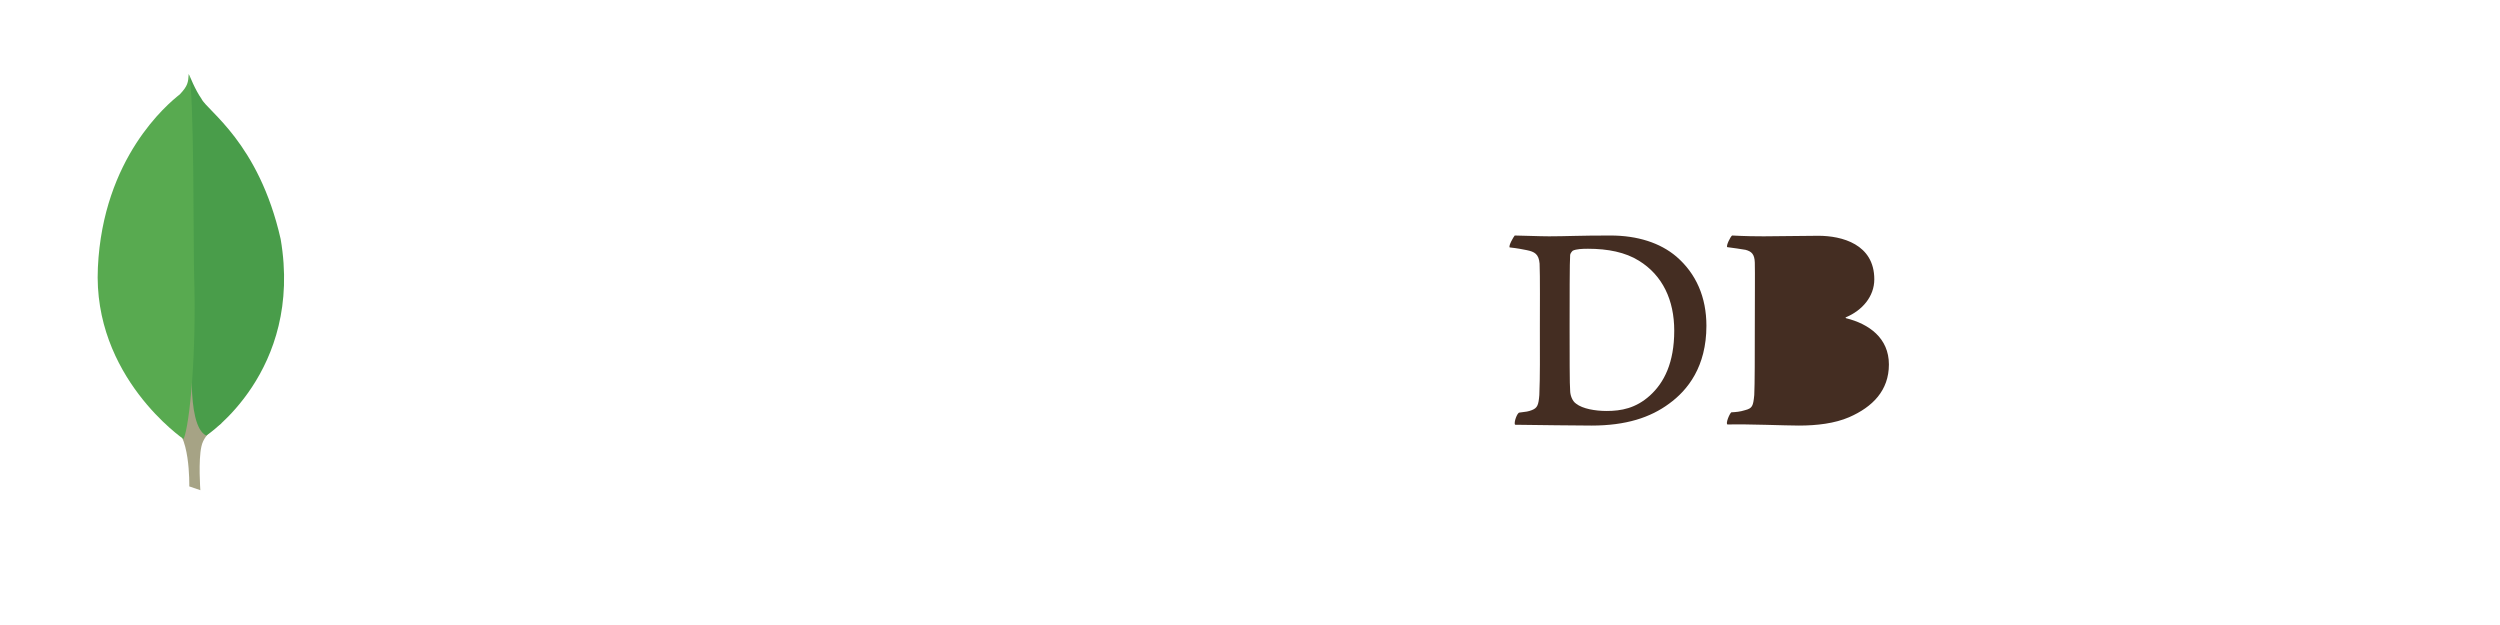
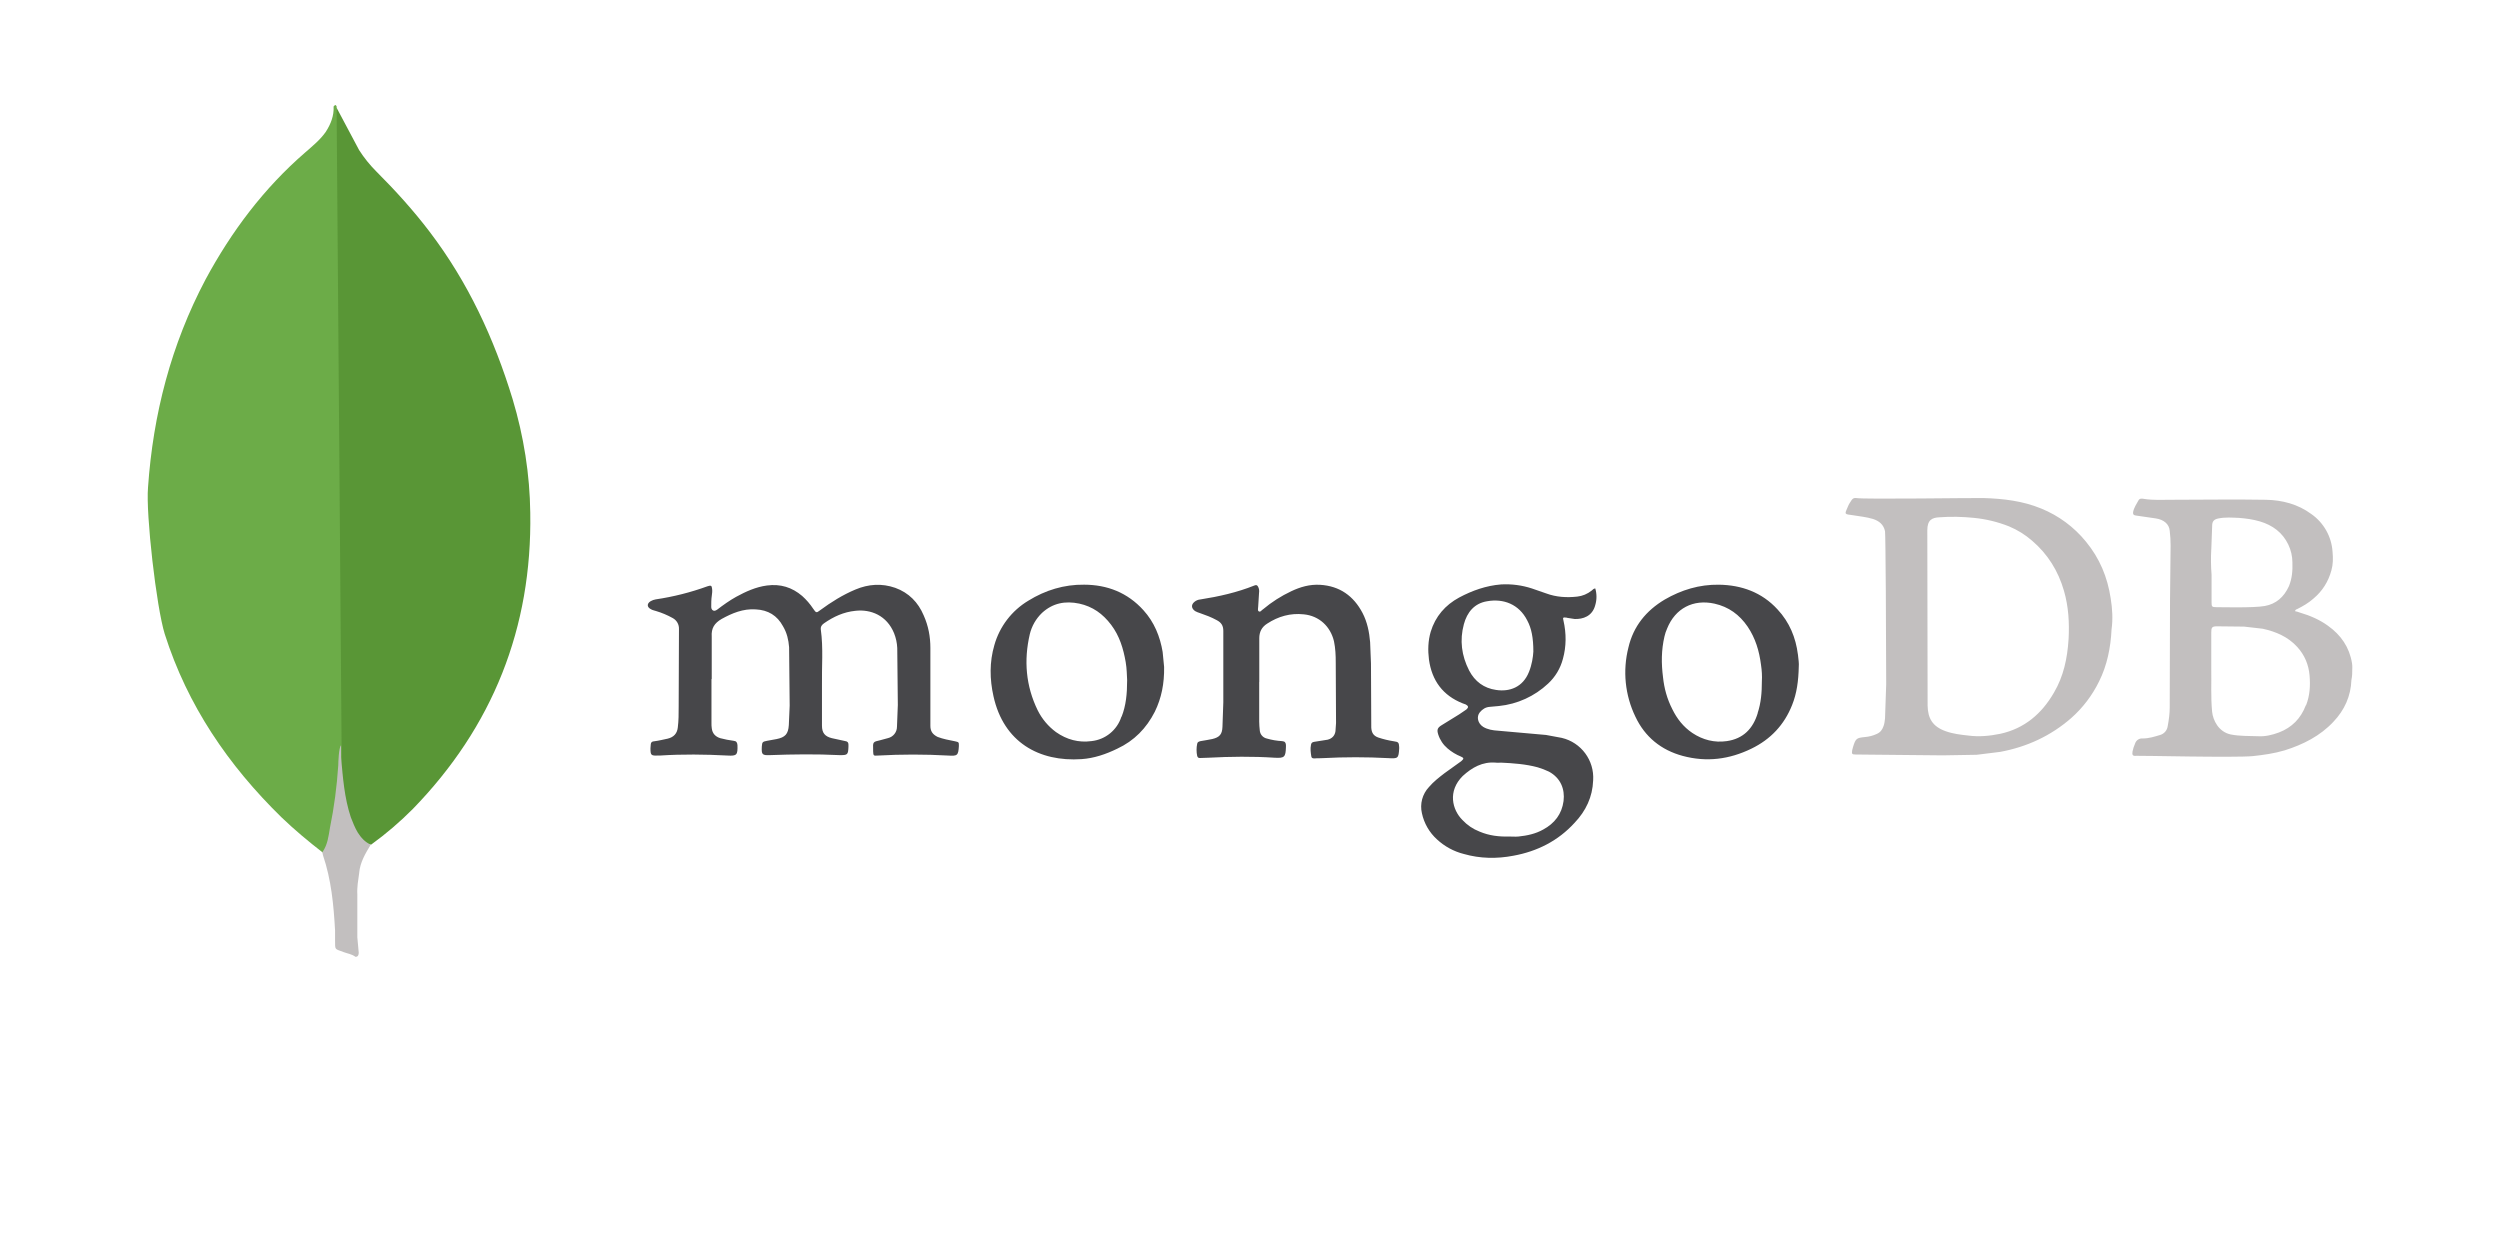
- <svg xmlns="http://www.w3.org/2000/svg" width="512" height="128" viewBox="0 0 512 128">
-   <g transform="translate(20, 15) scale(0.6)">
-     <g>
-       <path d="M35.053,142.317 L31.27,141.024 C31.27,141.024 31.732,121.738 24.811,120.354 C20.197,115.001 25.549,-106.659 42.159,119.615 C42.159,119.615 36.438,122.476 35.423,127.367 C34.315,132.166 35.053,142.317 35.053,142.317 L35.053,142.317 L35.053,142.317 Z" fill="#A6A385" />
-       <path d="M37.084,123.676 C37.084,123.676 70.213,101.897 62.461,56.587 C54.987,23.643 37.36,12.846 35.423,8.693 C33.301,5.74 31.27,0.572 31.27,0.572 L32.655,92.207 C32.655,92.3 29.794,120.261 37.084,123.676" fill="#499D4A" />
-       <path d="M29.333,124.875 C29.333,124.875 -1.767,103.65 0.079,66.277 C1.832,28.903 23.795,10.539 28.04,7.216 C30.809,4.264 30.901,3.156 31.086,0.203 C33.024,4.356 32.655,62.309 32.931,69.137 C33.762,95.437 31.455,119.893 29.333,124.875 L29.333,124.875 L29.333,124.875 Z" fill="#58AA50" />
-     </g>
-     <g transform="translate(100, 0)">
-       <path d="M457.889,55.388 C458.811,55.388 461.58,55.664 468.685,55.664 C475.422,55.664 480.774,55.48 487.326,55.48 C495.354,55.48 506.428,58.34 506.428,70.337 C506.428,76.243 502.275,80.95 496.831,83.257 C496.555,83.349 496.555,83.533 496.831,83.625 C504.582,85.564 511.412,90.362 511.412,99.406 C511.412,108.265 505.875,113.894 497.846,117.401 C492.955,119.523 486.865,120.261 480.682,120.261 C475.975,120.261 463.333,119.708 456.32,119.893 C455.582,119.615 456.966,116.293 457.611,115.74 C459.273,115.647 460.564,115.555 462.318,115.001 C464.81,114.356 465.086,113.617 465.455,109.834 C465.64,106.604 465.64,95.16 465.64,87.04 C465.64,75.874 465.733,68.307 465.64,64.616 C465.548,61.755 464.533,60.832 462.503,60.278 C460.934,60.002 458.35,59.632 456.227,59.356 C455.765,58.894 457.334,55.756 457.889,55.388 L457.889,55.388 L457.889,55.388 Z M404.641,112.787 C406.857,114.539 411.194,115.278 415.07,115.278 C420.053,115.278 425.036,114.356 429.835,110.018 C434.726,105.589 438.14,98.76 438.14,87.871 C438.14,77.442 434.172,68.952 426.051,63.97 C421.437,61.108 415.531,59.909 408.702,59.909 C406.672,59.909 404.734,60.002 403.535,60.555 C403.257,60.74 402.612,61.57 402.612,62.031 C402.427,63.877 402.427,78.088 402.427,86.394 C402.427,94.976 402.427,106.973 402.612,108.357 C402.612,109.742 403.257,111.864 404.641,112.787 L404.641,112.787 L404.641,112.787 Z M383.693,55.388 C385.447,55.388 392.183,55.664 395.413,55.664 C401.228,55.664 405.38,55.388 416.361,55.388 C425.589,55.388 433.341,57.879 438.878,62.585 C445.614,68.399 449.122,76.428 449.122,86.209 C449.122,100.144 442.754,108.173 436.386,112.787 C430.02,117.493 421.714,120.261 409.902,120.261 C403.627,120.261 392.83,120.077 383.878,119.984 L383.786,119.984 C383.325,119.154 384.524,115.924 385.262,115.832 C387.662,115.555 388.308,115.462 389.508,115.001 C391.445,114.263 391.815,113.248 392.092,109.834 C392.368,103.466 392.276,95.807 392.276,87.132 C392.276,80.95 392.368,68.86 392.183,64.984 C391.907,61.755 390.523,60.925 387.754,60.37 C386.37,60.094 384.524,59.724 381.941,59.448 C381.571,58.801 383.232,55.941 383.693,55.388 L383.693,55.388 L383.693,55.388 Z" fill="#442D22" />
-     </g>
+ <svg xmlns="http://www.w3.org/2000/svg" width="120" height="60">
+   <path d="M16.147 5.154l1.09 2.05a6.15 6.15 0 0 0 .824 1.024c.913.913 1.782 1.87 2.56 2.895 1.848 2.427 3.095 5.122 3.986 8.04.534 1.782.824 3.608.846 5.456.09 5.523-1.804 10.266-5.634 14.208a16.3 16.3 0 0 1-2.004 1.715c-.38 0-.557-.3-.713-.557-.3-.5-.468-1.047-.557-1.603-.134-.668-.223-1.336-.178-2.027v-.312c-.022-.067-.356-30.732-.223-30.888z" fill="#599636" />
+   <path d="M16.147 5.088c-.045-.09-.09-.022-.134.022.022.445-.134.846-.38 1.225-.267.38-.624.668-.98.98-1.982 1.715-3.54 3.786-4.788 6.102-1.648 3.118-2.516 6.458-2.76 9.977-.11 1.27.4 5.746.802 7.037 1.09 3.43 3.05 6.302 5.6 8.796.624.6 1.292 1.158 1.982 1.692.2 0 .223-.178.267-.312a6.11 6.11 0 0 0 .2-.869c.2-1.113.312-2.227.445-3.34l-.245-31.31z" fill="#6cac48" />
+   <path d="M17.24 41.9c.045-.512.3-.935.557-1.358-.267-.11-.468-.334-.624-.58-.134-.223-.245-.5-.334-.735-.312-.935-.38-1.915-.468-2.873v-.58c-.11.09-.134.846-.134.958-.067 1.024-.2 2.027-.4 3.006-.067.4-.11.802-.356 1.158 0 .045 0 .09.022.156.4 1.18.512 2.383.58 3.608v.445c0 .534-.022.423.423.6.178.067.38.09.557.223.134 0 .156-.11.156-.2l-.067-.735v-2.05c-.022-.356.045-.713.09-1.047z" fill="#c2bfbf" />
+   <g transform="matrix(1.021124 0 0 1.021124 -4.376266 -1.845946)">
+     <path d="M37.73 33.72v2.077a1.45 1.45 0 0 0 .014.246c.027.246.178.396.4.465a4.97 4.97 0 0 0 .63.123c.123.014.164.068.178.2.014.465-.027.52-.478.492-1.052-.055-2.105-.068-3.157 0h-.1c-.328.014-.355-.014-.355-.342 0-.055.014-.123.014-.178 0-.1.068-.15.164-.15.22-.027.424-.082.63-.123.287-.068.45-.246.478-.533.04-.314.04-.642.04-.957l.014-3.662a.56.56 0 0 0-.3-.52 3.89 3.89 0 0 0-.78-.328c-.082-.027-.164-.04-.232-.082-.2-.096-.205-.273-.014-.383.068-.04.15-.068.232-.082a12.42 12.42 0 0 0 2.432-.615c.164-.055.205-.04.22.123.014.1 0 .22-.014.314-.027.178-.027.355-.027.52 0 .068.014.137.082.178s.137 0 .2-.04c.287-.22.574-.424.888-.6.45-.246.93-.465 1.45-.533.63-.082 1.175.082 1.654.492a3.1 3.1 0 0 1 .519.601c.137.2.15.205.328.068.52-.383 1.066-.724 1.654-.97.615-.26 1.244-.3 1.872-.082.642.232 1.08.683 1.34 1.298.22.492.314 1 .314 1.53v3.662c0 .246.1.4.342.52.26.1.547.15.82.205.178.04.178.04.178.22-.027.45-.068.478-.506.45a29.42 29.42 0 0 0-3.293 0c-.22.014-.22.014-.232-.205v-.068c-.014-.37-.014-.37.342-.45l.355-.096a.55.55 0 0 0 .424-.533l.04-1.025-.027-2.678a2.13 2.13 0 0 0-.15-.697c-.342-.834-1.093-1.134-1.818-1.052-.547.055-1.025.273-1.476.588-.096.068-.164.15-.15.287.123.875.04 1.75.055 2.624v1.9c0 .342.137.506.465.588l.63.137c.096.014.15.055.15.164v.1c-.014.383-.04.4-.424.396-1.093-.055-2.187-.04-3.266 0-.37.014-.4-.027-.383-.4.014-.22.04-.232.246-.273l.45-.082c.4-.082.547-.232.574-.656l.04-.916-.027-2.747c-.027-.342-.1-.67-.287-.984-.273-.506-.7-.765-1.285-.793-.588-.04-1.107.178-1.6.45-.342.2-.492.437-.465.834v1.995zm25.747.083v1.927a4.13 4.13 0 0 0 .027.41.42.42 0 0 0 .328.383 3.19 3.19 0 0 0 .724.123c.137.014.164.068.178.178v.096c-.014.478-.068.533-.533.506-1.04-.068-2.077-.055-3.116 0l-.4.014c-.082 0-.1-.04-.123-.096a1.39 1.39 0 0 1 0-.574c.014-.082.068-.1.15-.123.2-.027.37-.068.56-.1.342-.082.465-.22.478-.574l.04-1.148v-3.362c0-.246-.096-.396-.314-.506-.246-.137-.506-.232-.78-.328-.082-.027-.164-.055-.232-.096-.178-.123-.2-.3-.027-.437a.49.49 0 0 1 .273-.11c.875-.137 1.722-.328 2.542-.656.096-.04.137-.014.178.068s.055.178.04.273l-.04.642c0 .082-.04.2.027.232.082.055.137-.068.205-.1a6.09 6.09 0 0 1 1.326-.847c.424-.2.86-.328 1.353-.3.916.055 1.572.52 1.995 1.326.22.424.314.888.355 1.367l.04 1 .014 3.02c.014.232.096.383.328.465a4.47 4.47 0 0 0 .738.178c.22.027.232.068.246.273v.068c-.027.465-.055.478-.52.45a28.59 28.59 0 0 0-3.061 0c-.137.014-.273 0-.4.014-.082 0-.137-.014-.15-.096-.027-.178-.055-.355-.014-.547.014-.082.055-.123.15-.137l.63-.1c.22-.055.342-.2.37-.4l.027-.383-.014-2.856c0-.328-.014-.656-.082-.984-.164-.7-.697-1.2-1.42-1.27-.63-.068-1.2.096-1.722.437-.26.164-.37.396-.37.683v2.064c0-.04 0-.04.014-.04z" fill="#47474a" />
+     <path d="M103.503 29.935c-.15-.998-.52-1.886-1.162-2.665a5.27 5.27 0 0 0-2.105-1.558c-.86-.355-1.777-.465-2.706-.492-.383-.014-5.603.068-5.986 0-.096-.014-.164.014-.22.096-.068.1-.137.205-.178.314-.164.37-.164.342.232.396.328.055.642.082.957.178.287.096.492.26.56.574.027.15.055 4.96.055 7.202l-.055 1.6c-.014.123-.027.246-.068.355-.055.164-.15.3-.314.37a1.62 1.62 0 0 1-.574.15c-.37.04-.424.055-.547.465l-.04.15c-.027.178-.014.205.164.205l4.086.04 1.6-.027 1.107-.137c1.257-.232 2.378-.752 3.334-1.585a5.55 5.55 0 0 0 1.312-1.722c.383-.765.547-1.6.588-2.446.068-.478.04-.97-.04-1.462zm-1.982 1.94c-.055.875-.232 1.722-.683 2.487-.574.998-1.394 1.695-2.528 1.94-.492.1-.984.15-1.5.082-.37-.04-.724-.082-1.066-.205-.615-.22-.834-.6-.847-1.2l-.014-8.24c0-.492.22-.6.574-.615.533-.04 1.08-.027 1.613.027a6.06 6.06 0 0 1 1.654.4 3.98 3.98 0 0 1 1.08.67c.738.63 1.23 1.42 1.5 2.35.22.752.26 1.517.22 2.282zm13.34 1.34c0-.082 0-.15-.014-.232-.123-.752-.52-1.326-1.134-1.763-.396-.287-.847-.478-1.312-.615-.082-.027-.15-.055-.232-.068.014-.068.055-.082.096-.096.273-.137.533-.287.765-.492.424-.355.7-.793.847-1.326.082-.287.082-.574.055-.875a2.35 2.35 0 0 0-.998-1.777c-.63-.465-1.367-.656-2.132-.67-1.476-.027-2.965 0-4.44 0-.424 0-.847.027-1.285-.04-.082-.014-.2-.04-.26.055-.1.178-.22.355-.26.56-.014.096.014.15.123.164l.943.137c.37.055.63.26.656.588a5.78 5.78 0 0 1 .04.683l-.027 2.555-.014 5.056c0 .3-.04.588-.096.888a.5.5 0 0 1-.355.41c-.273.082-.533.164-.82.164a.34.34 0 0 0-.355.232c-.055.123-.1.26-.123.383-.027.164.014.22.178.2.123-.014 4.633.096 5.48.014.506-.055 1-.123 1.503-.273.86-.273 1.654-.67 2.282-1.34.52-.547.82-1.203.847-1.968.04-.178.04-.355.04-.547zm-6.628-5.6l.04-1.093c0-.205.082-.3.287-.342.328-.068.656-.04.984-.027.328.027.642.068.97.164.6.178 1.066.52 1.34 1.093a1.96 1.96 0 0 1 .191.834c.014.383-.014.752-.164 1.12-.232.506-.6.834-1.134.93s-2.05.055-2.282.055c-.205 0-.22-.027-.22-.232V28.83a8.79 8.79 0 0 1-.014-1.203zm4.44 7.352c-.232.615-.656 1.04-1.257 1.27-.328.123-.656.2-1 .178-.424-.014-.847 0-1.27-.082-.574-.123-.834-.67-.875-1.066-.068-.697-.027-1.408-.04-1.927v-1.804c0-.22.027-.287.26-.287l1.285.014.875.1c.615.137 1.175.37 1.613.847.355.383.547.847.588 1.353.04.478.014.943-.164 1.394z" fill="#c2bfbf" />
+     <path d="M77.95 30.85l.355.055c.383.014.834-.123.97-.656a1.38 1.38 0 0 0 0-.78c-.082 0-.123.068-.164.096-.205.164-.437.26-.683.287-.492.055-.984.027-1.462-.15l-.67-.232a3.95 3.95 0 0 0-1.45-.19c-.697.055-1.353.287-1.968.615-.656.355-1.12.888-1.34 1.613-.123.424-.137.86-.082 1.298.137.998.656 1.695 1.585 2.064.055.014.096.04.15.055.123.068.137.137.027.232l-.342.232-.82.506c-.205.123-.232.22-.164.437a1.43 1.43 0 0 0 .437.656 2.28 2.28 0 0 0 .629.383c.15.068.15.1.014.22l-.78.56c-.26.2-.52.4-.738.656a1.35 1.35 0 0 0-.328 1.23 2.31 2.31 0 0 0 .71 1.23 2.9 2.9 0 0 0 1.257.683c.765.22 1.558.232 2.337.082 1.12-.205 2.1-.7 2.87-1.544.533-.56.847-1.216.875-2a1.92 1.92 0 0 0-1.476-1.995l-.738-.137-2.255-.2c-.246-.014-.492-.055-.697-.178-.26-.164-.328-.478-.164-.683.123-.15.273-.246.465-.26l.437-.04a3.96 3.96 0 0 0 2.309-1.052 2.42 2.42 0 0 0 .697-1.162c.164-.588.164-1.2.027-1.8-.04-.15-.027-.164.164-.137zm-3.35 6.807c.082.014.164 0 .246 0 .574.027 1.162.068 1.722.22a3.58 3.58 0 0 1 .533.205c.547.3.752.82.683 1.38-.082.615-.424 1.052-.957 1.34-.355.2-.752.287-1.162.328-.15.014-.287 0-.437 0-.478.014-.943-.04-1.394-.232-.314-.123-.574-.3-.806-.547-.478-.478-.7-1.353.014-2.064.437-.4.93-.683 1.558-.63zm1.558-4.264c-.287.724-.916.943-1.544.847-.574-.082-.998-.396-1.27-.916-.355-.697-.45-1.42-.246-2.173.15-.56.492-.984 1.093-1.08.765-.137 1.5.137 1.886.902.2.37.287.82.287 1.462-.014.26-.068.615-.205.957zm-17.218-.93c-.123-.738-.396-1.408-.902-1.968-.752-.834-1.708-1.2-2.788-1.203-.943-.014-1.83.26-2.624.752a3.56 3.56 0 0 0-1.599 2.091c-.232.793-.22 1.6-.04 2.405.478 2.16 2.146 3.088 4.14 2.952.588-.04 1.148-.232 1.68-.492.793-.37 1.367-.957 1.763-1.736.314-.642.45-1.326.437-2.105l-.068-.697zM57 35.497a1.66 1.66 0 0 1-1.408 1.148c-.6.082-1.162-.068-1.667-.424a2.84 2.84 0 0 1-.861-1.025c-.56-1.148-.656-2.35-.37-3.58a2.05 2.05 0 0 1 .574-.998c.506-.465 1.093-.574 1.75-.437.63.137 1.107.478 1.5.998s.574 1.12.683 1.75c.055.314.055.642.068.847 0 .656-.055 1.2-.26 1.722zm31.8-2.924c-.1-.793-.396-1.517-.957-2.118-.738-.806-1.695-1.148-2.76-1.162-.916-.014-1.763.246-2.542.697-.875.52-1.476 1.257-1.708 2.255a4.77 4.77 0 0 0 .328 3.252c.45.957 1.216 1.572 2.228 1.845 1.12.3 2.187.164 3.225-.342.902-.437 1.544-1.12 1.913-2.05.22-.547.3-1.134.314-1.818.014-.123-.014-.342-.04-.56zm-1.886 2.747c-.22.738-.683 1.216-1.462 1.326-.574.082-1.12-.055-1.613-.383-.424-.287-.724-.67-.943-1.12-.246-.478-.383-.984-.437-1.503-.082-.642-.082-1.27.068-1.913a1.95 1.95 0 0 1 .123-.369c.383-.957 1.23-1.394 2.228-1.175.67.15 1.175.52 1.558 1.08.37.547.547 1.148.63 1.8.04.26.055.533.04.765 0 .533-.04 1.025-.2 1.503z" fill="#47474a" />
  </g>
</svg>
